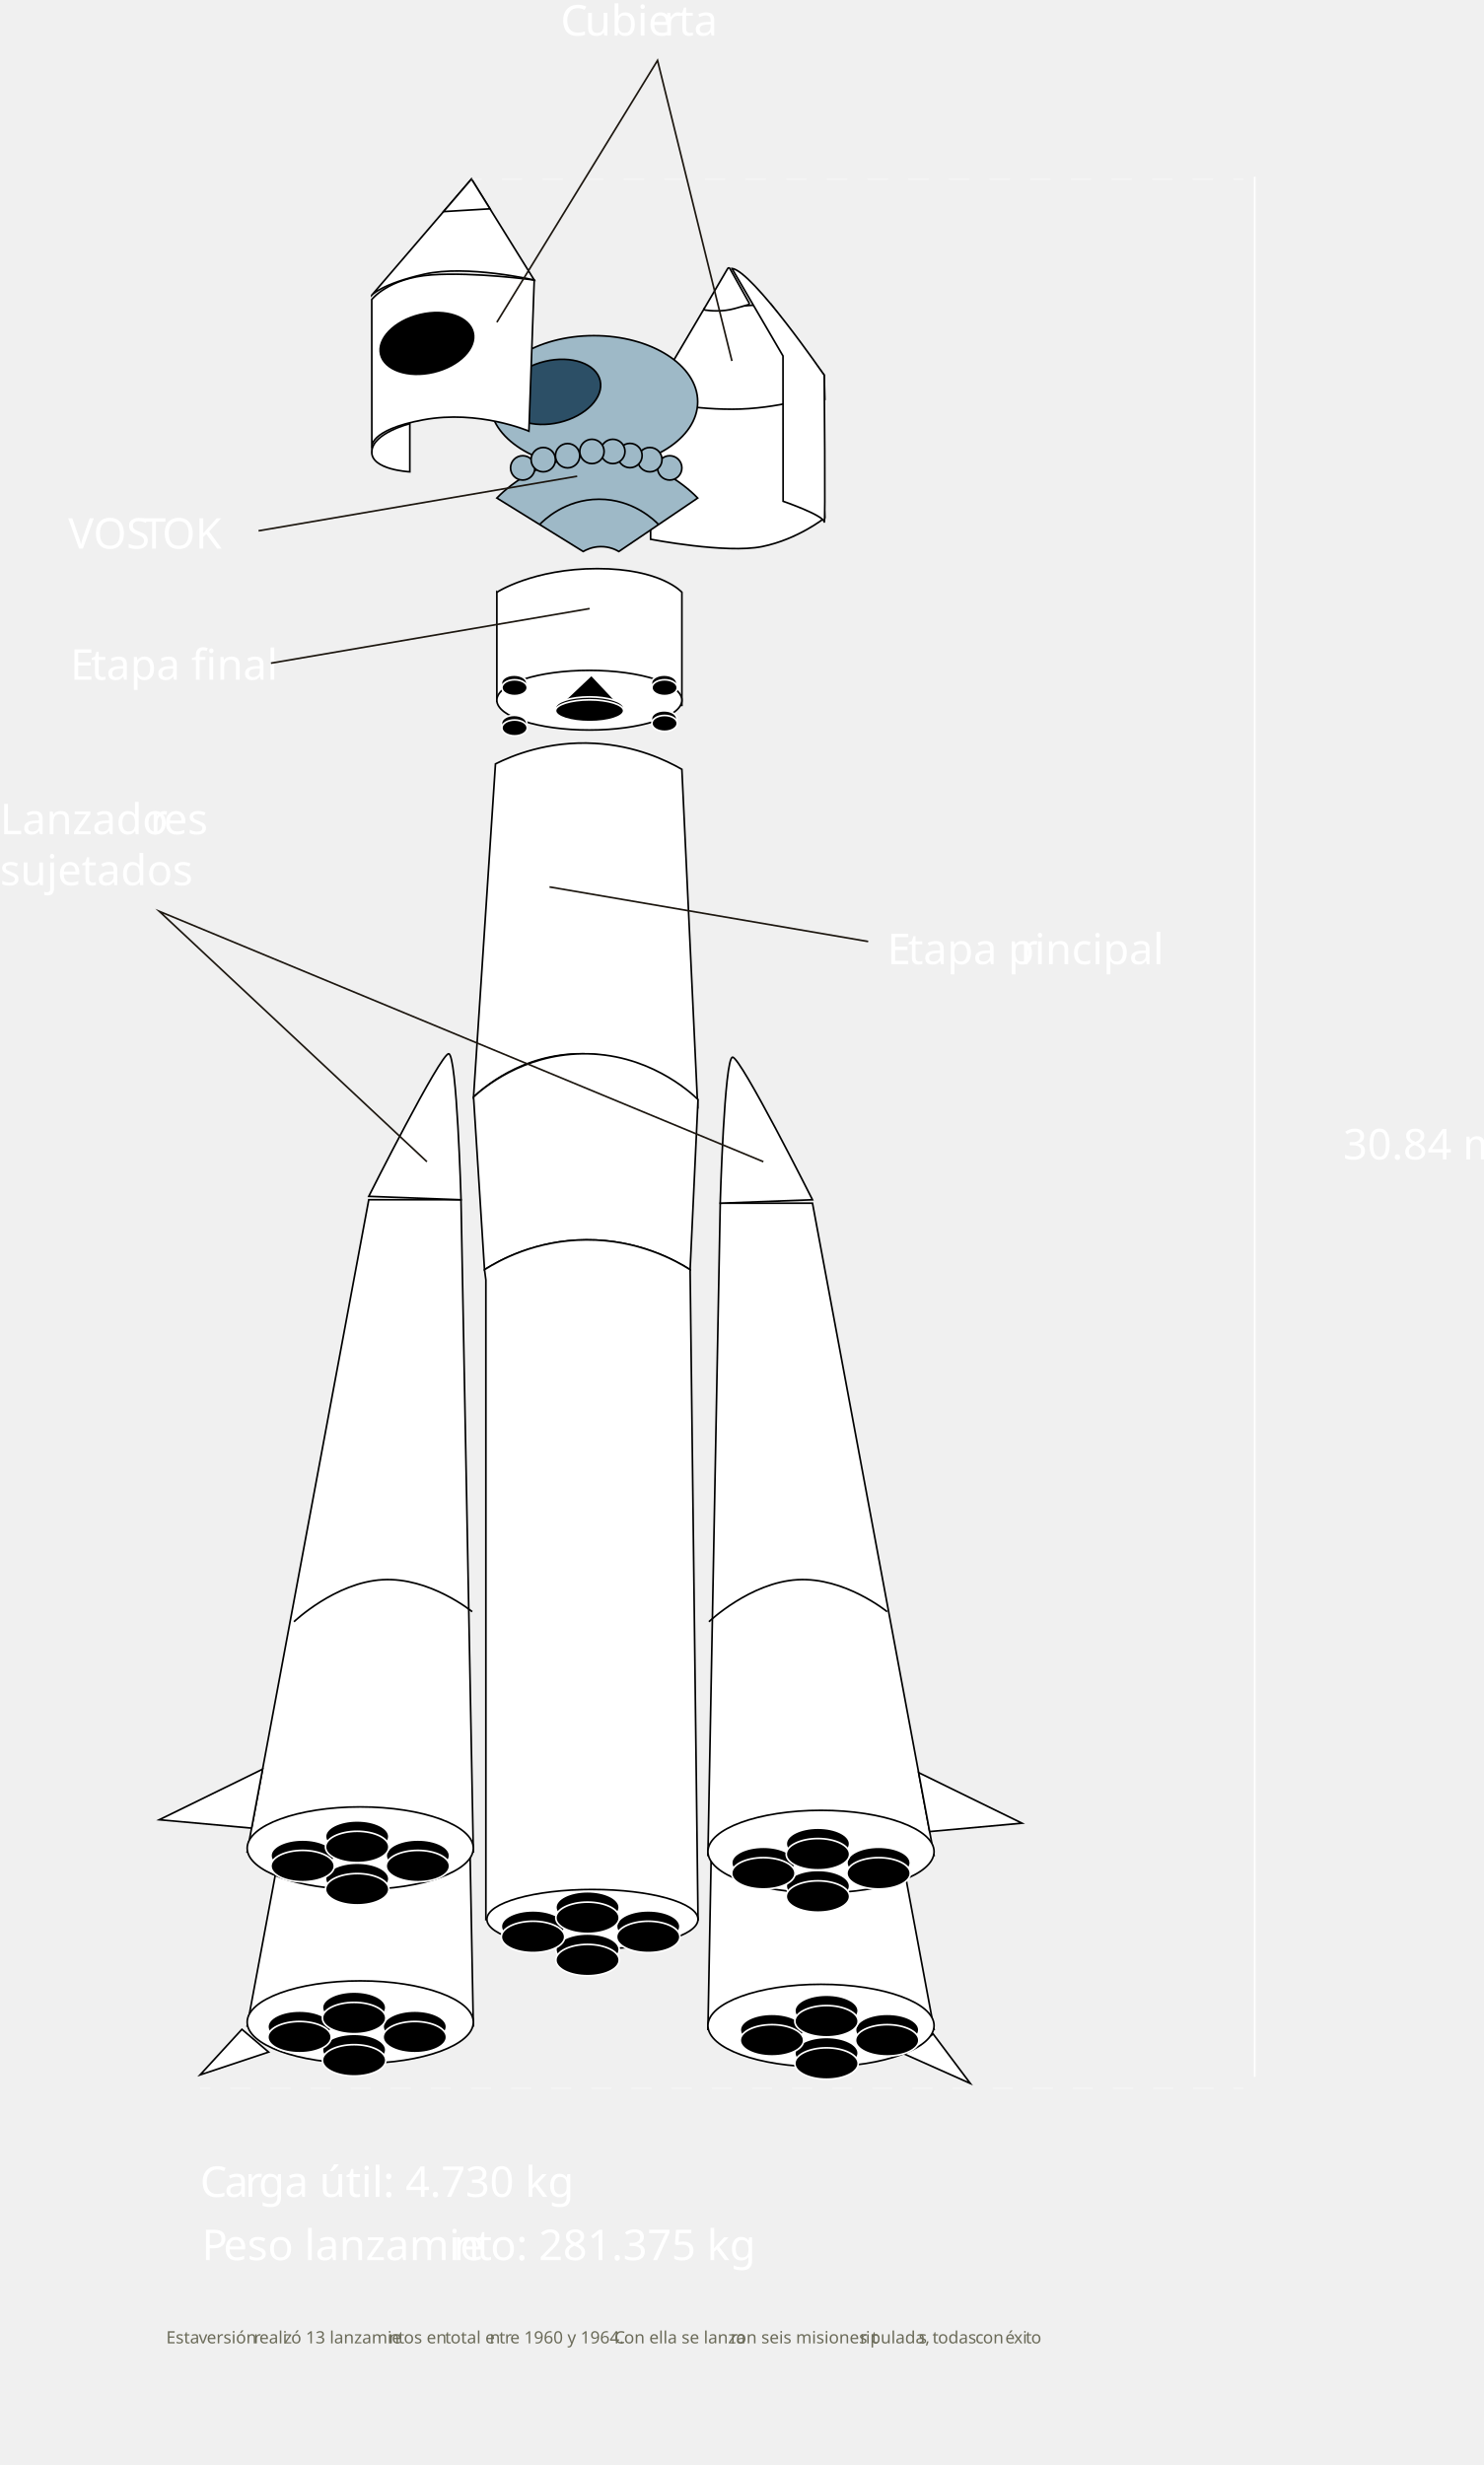
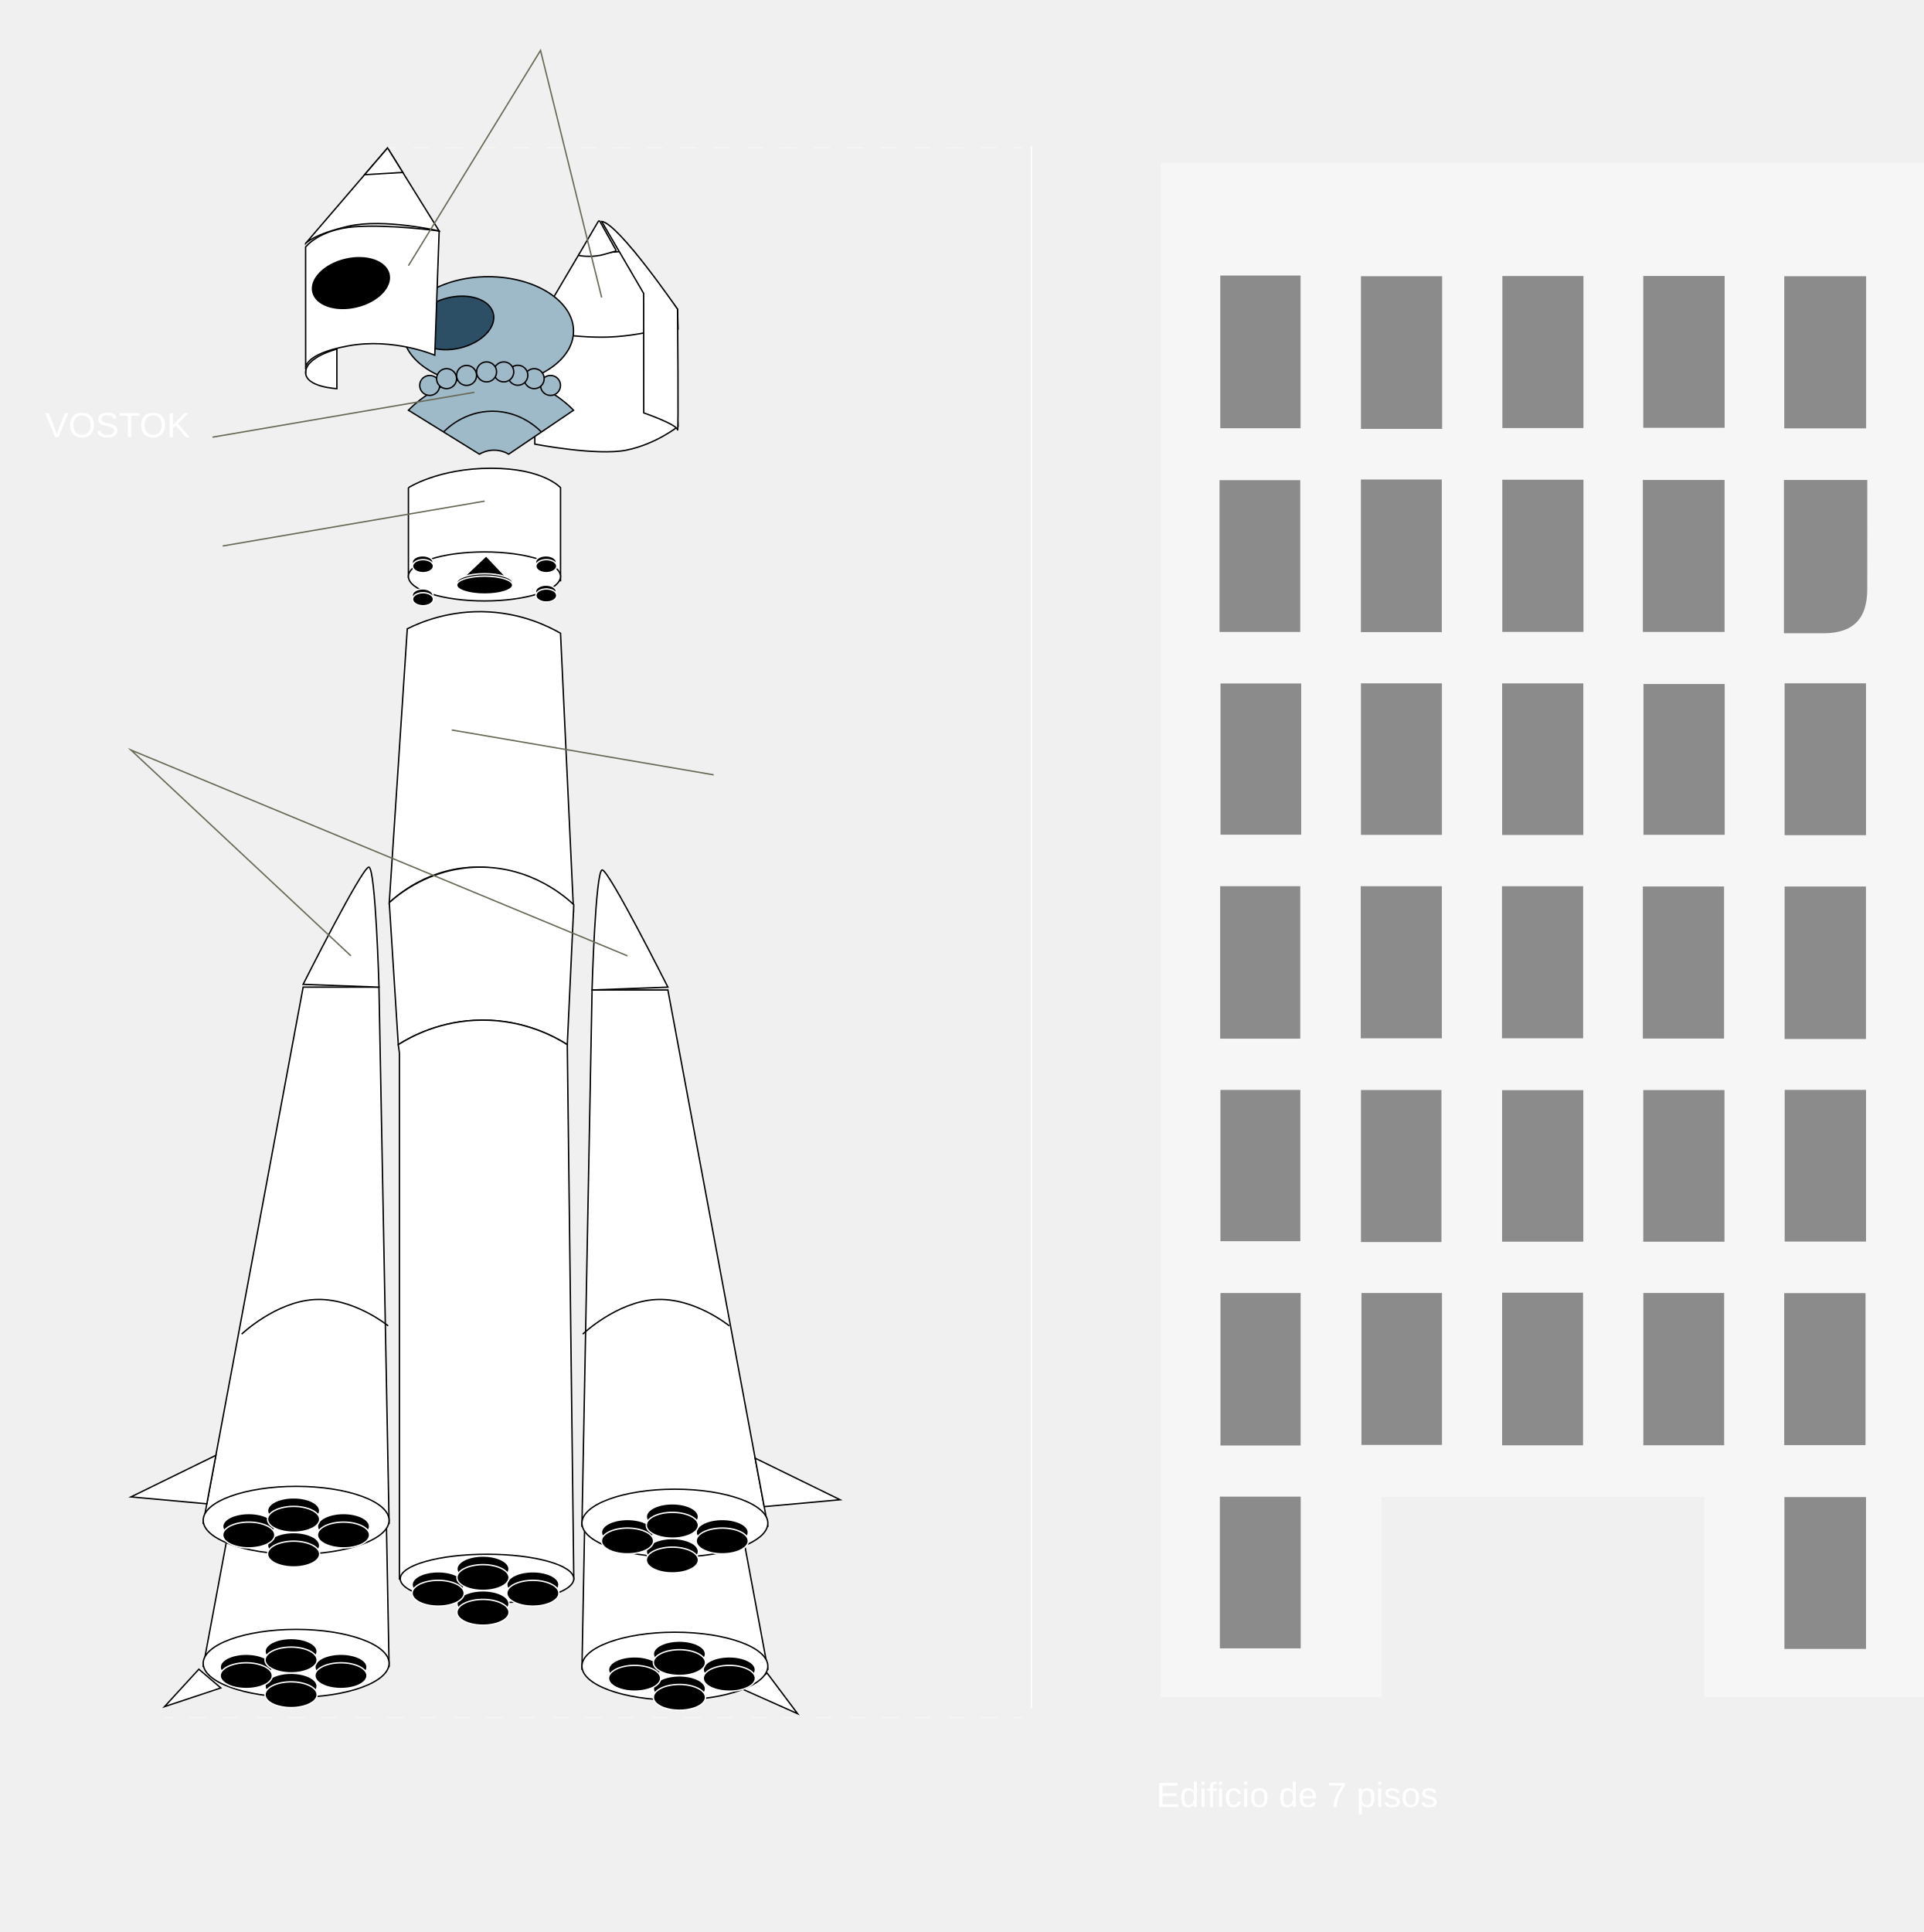
- <svg xmlns="http://www.w3.org/2000/svg" id="Capa_1" data-name="Capa 1" viewBox="0 0 879.21 1460.91">
+ <svg xmlns="http://www.w3.org/2000/svg" id="Capa_2" data-name="Capa 2" viewBox="0 0 1387.02 1392.65">
  <defs>
    <style>
      .cls-1 {
-         letter-spacing: 0em;
-       }
- 
-       .cls-2 {
        fill: #2c4f66;
      }

-       .cls-2, .cls-3, .cls-4, .cls-5, .cls-6, .cls-7, .cls-8, .cls-9, .cls-10 {
+       .cls-1, .cls-2, .cls-3, .cls-4, .cls-5 {
+         stroke: #000;
+       }
+ 
+       .cls-1, .cls-3, .cls-6 {
        stroke-miterlimit: 10;
-       }
- 
-       .cls-2, .cls-4, .cls-6, .cls-10 {
-         stroke: #000;
-       }
- 
-       .cls-3 {
-         stroke: #1d1710;
-       }
- 
-       .cls-3, .cls-4, .cls-5, .cls-7, .cls-9 {
+         stroke-width: 1px;
+       }
+ 
+       .cls-2, .cls-7, .cls-8, .cls-9, .cls-4, .cls-10, .cls-11, .cls-12, .cls-5, .cls-13 {
+         stroke-miterlimit: 10;
+       }
+ 
+       .cls-2, .cls-7, .cls-10, .cls-12, .cls-13 {
        fill: none;
      }

-       .cls-11 {
-         letter-spacing: 0em;
+       .cls-7, .cls-8, .cls-9, .cls-10, .cls-11, .cls-6, .cls-13 {
+         stroke: #fff;
+       }
+ 
+       .cls-8, .cls-9 {
+         stroke-width: 3px;
+       }
+ 
+       .cls-9, .cls-14, .cls-3, .cls-5 {
+         fill: #fff;
+       }
+ 
+       .cls-14 {
+         font-family: ArialMT, Arial;
+         font-size: 25.18px;
+       }
+ 
+       .cls-4 {
+         fill: #9eb9c7;
+       }
+ 
+       .cls-10 {
+         stroke-dasharray: 0 0 0 0 0 0 12.04 12.04;
+       }
+ 
+       .cls-15 {
+         opacity: .33;
+       }
+ 
+       .cls-16 {
+         letter-spacing: -.02em;
      }

      .cls-12 {
-         letter-spacing: 0em;
+         stroke: #6a6a58;
+       }
+ 
+       .cls-17 {
+         opacity: .42;
      }

      .cls-13 {
-         letter-spacing: 0em;
-       }
- 
-       .cls-5, .cls-7, .cls-8, .cls-9 {
-         stroke: #fff;
-       }
- 
-       .cls-14 {
-         letter-spacing: 0em;
-       }
- 
-       .cls-15 {
-         letter-spacing: 0em;
-       }
- 
-       .cls-16 {
-         letter-spacing: -.01em;
-       }
- 
-       .cls-17 {
-         letter-spacing: -.01em;
-       }
- 
-       .cls-18 {
-         letter-spacing: 0em;
-       }
- 
-       .cls-19 {
-         opacity: .33;
-       }
- 
-       .cls-20 {
-         letter-spacing: 0em;
-       }
- 
-       .cls-21 {
-         letter-spacing: 0em;
-       }
- 
-       .cls-6 {
-         fill: #9eb9c7;
-       }
- 
-       .cls-22 {
-         letter-spacing: 0em;
-       }
- 
-       .cls-23 {
-         letter-spacing: 0em;
-       }
- 
-       .cls-24 {
-         letter-spacing: -.01em;
-       }
- 
-       .cls-25 {
-         letter-spacing: 0em;
-       }
- 
-       .cls-7 {
-         stroke-dasharray: 0 0 11.89 11.89;
-       }
- 
-       .cls-26 {
-         letter-spacing: .02em;
-       }
- 
-       .cls-27 {
-         letter-spacing: -.03em;
-       }
- 
-       .cls-28 {
-         letter-spacing: 0em;
-       }
- 
-       .cls-9 {
-         stroke-dasharray: 0 0 12.04 12.04;
-       }
- 
-       .cls-10, .cls-29 {
-         fill: #fff;
-       }
- 
-       .cls-30 {
-         fill: #6b6b59;
-         font-size: 10.07px;
-       }
- 
-       .cls-30, .cls-29 {
-         font-family: MyriadPro-Regular, 'Myriad Pro';
-       }
- 
-       .cls-31 {
-         letter-spacing: 0em;
-       }
- 
-       .cls-29 {
-         font-size: 25.18px;
-       }
- 
-       .cls-32 {
-         letter-spacing: -.02em;
+         stroke-dasharray: 0 0 0 0 0 0 11.89 11.89;
      }
    </style>
  </defs>
-   <path class="cls-10" d="M385.57,236.75l31.88-54.06,39.4-2.45,31.62,42.12,.36,14.38c-13.5,3.21-29.99,6.05-48.89,7.04-20.63,1.08-38.7-.32-53.31-2.44-.36-1.53-.71-3.07-1.07-4.6Z" />
-   <path class="cls-10" d="M417.45,182.7c-.26,.44,0,1,.5,1.07,2.67,.39,10.12,1.18,17.37-.88l8.17-2.32c.45-.13,.66-.64,.43-1.04l-11.39-20.41c-.27-.48-.96-.49-1.25-.01l-13.83,23.6Z" />
-   <path class="cls-10" d="M385.57,236.75v82.85s44.78,8.66,66.1,4.33c21.32-4.33,37.16-17.06,37.16-17.06l-3.35-72.77s-24.55,8.43-51.72,8.43-48.19-5.79-48.19-5.79Z" />
-   <ellipse class="cls-6" cx="351.93" cy="238.11" rx="61.54" ry="39.19" />
-   <ellipse class="cls-2" cx="327.25" cy="232.27" rx="29.19" ry="18.59" transform="translate(-44.78 81.82) rotate(-13.35)" />
-   <ellipse class="cls-10" cx="253" cy="198.54" rx="29.19" ry="18.59" transform="translate(-39 63.77) rotate(-13.35)" />
-   <path class="cls-6" d="M345.62,326.85l-51.17-31.68c3.68-3.79,25.43-25.43,60.11-25.18,33.93,.24,55.11,21.26,58.92,25.18-15.58,10.56-31.16,21.12-46.73,31.68-1.61-.95-5.52-2.97-10.86-2.89-4.99,.07-8.64,1.94-10.25,2.89Z" />
-   <circle class="cls-6" cx="309.78" cy="277.3" r="7.21" />
-   <circle class="cls-6" cx="321.96" cy="272.42" r="7.21" />
-   <circle class="cls-6" cx="336.38" cy="270.09" r="7.21" />
-   <circle class="cls-6" cx="396.89" cy="277.3" r="7.21" />
-   <circle class="cls-6" cx="385.12" cy="272.42" r="7.21" />
-   <circle class="cls-6" cx="373.34" cy="269.98" r="7.21" />
-   <circle class="cls-6" cx="363.18" cy="267.55" r="7.21" />
-   <circle class="cls-6" cx="350.8" cy="267.55" r="7.21" />
-   <path class="cls-10" d="M242.87,251.1v28.53s-23.15-1.12-22.54-12.08c.61-10.96,22.54-16.45,22.54-16.45Z" />
-   <path class="cls-10" d="M316.61,165.97l-3.17,89.55s-29.73-12.79-62.62-6.7c-32.9,6.09-30.46,16.55-30.46,16.55l-.04-87.83s9.79-12.79,35.37-14.62c25.59-1.83,60.92,3.05,60.92,3.05Z" />
-   <path class="cls-10" d="M220.31,174.95c19.7-22.95,39.4-45.89,59.1-68.84,12.4,19.95,24.79,39.9,37.19,59.85,0,0-39.86-9.23-65.21-3.46-25.35,5.77-31.08,12.44-31.08,12.44Z" />
-   <polygon class="cls-10" points="262.85 125.41 290.38 123.76 279.42 106.11 262.85 125.41" />
-   <path class="cls-10" d="M294.45,351.01v64.58l109.66,2.44v-67.01s-12.15-14.01-50.14-14.01-59.51,14.01-59.51,14.01Z" />
-   <ellipse class="cls-10" cx="349.27" cy="414.98" rx="54.83" ry="17.67" />
-   <path class="cls-10" d="M293.63,452.75c-4.33,65.82-8.66,131.65-13,197.47,4.84-4.61,28.16-25.85,64.17-25.68,40.23,.2,64.84,26.96,68.67,31.27-3.12-66.62-6.25-133.25-9.37-199.87-9.15-5.25-27.15-13.96-51.45-15.37-28.09-1.63-49.41,7.37-59.02,12.17Z" />
-   <path class="cls-10" d="M287.14,752.48l-6.5-102.35c5.61-5.12,28.71-25.03,64.17-25.59,38.81-.61,63.94,22.41,68.86,27.11-1.56,33.61-3.13,67.22-4.69,100.83-8.57-5.42-30.71-17.83-61.53-17.67-30.1,.16-51.71,12.23-60.31,17.67Z" />
-   <path class="cls-10" d="M287.95,758.57v378.93c10.11-5.68,31.63-15.96,60.72-16.45,31.53-.53,54.84,10.75,65,16.45-1.56-128.34-3.13-256.68-4.69-385.02-8.57-5.42-30.71-17.83-61.53-17.67-30.1,.16-51.71,12.23-60.31,17.67,.27,2.03,.54,4.06,.81,6.09Z" />
-   <polygon class="cls-10" points="426.85 816.18 419.54 1202.69 553.56 1202.69 481.5 816.18 426.85 816.18" />
-   <polygon class="cls-10" points="426.85 713.08 419.54 1099.59 553.56 1099.59 481.5 713.08 426.85 713.08" />
-   <path class="cls-10" d="M481.5,711.05s-42.47-84.48-47.34-84.48-7.34,86.51-7.34,86.51l54.68-2.03Z" />
-   <polygon class="cls-10" points="550.93 1085.5 605.65 1080.53 544.42 1050.58 550.93 1085.5" />
-   <polygon class="cls-10" points="273.2 814.14 280.51 1200.65 146.48 1200.65 218.55 814.14 273.2 814.14" />
-   <polygon class="cls-10" points="273.2 711.04 280.51 1097.54 146.48 1097.54 218.55 711.04 273.2 711.04" />
-   <path class="cls-10" d="M218.55,709.01s42.47-84.48,47.34-84.48c4.87,0,7.34,86.51,7.34,86.51l-54.68-2.03Z" />
-   <polygon class="cls-10" points="149.11 1083.46 94.4 1078.49 155.62 1048.53 149.11 1083.46" />
-   <polygon class="cls-10" points="143.36 1202.69 118.59 1229.69 159.2 1216.19 143.36 1202.69" />
-   <polygon class="cls-10" points="553.04 1205.47 575.04 1234.78 535.95 1217.35 553.04 1205.47" />
-   <ellipse class="cls-10" cx="351.11" cy="1137.49" rx="62.55" ry="17.67" />
-   <ellipse class="cls-10" cx="486.55" cy="1200.49" rx="67.01" ry="24.47" />
-   <ellipse class="cls-10" cx="486.55" cy="1097.39" rx="67.01" ry="24.47" />
-   <ellipse class="cls-10" cx="213.5" cy="1198.45" rx="67.01" ry="24.47" />
-   <ellipse class="cls-10" cx="213.5" cy="1095.35" rx="67.01" ry="24.47" />
-   <path class="cls-6" d="M319.82,310.87c2.16-2.25,14.81-14.95,35.14-14.99,20.44-.04,33.19,12.76,35.34,14.99" />
-   <path class="cls-10" d="M433.77,159.08l30.26,51.88,.07,86.13s23.56,8.12,24.37,12.18c.81,4.06,0-86.91,0-86.91,0,0-42.45-61.75-54.7-63.29Z" />
-   <path class="cls-8" d="M743.58,104.72V1230.85" />
-   <g class="cls-19">
-     <g>
-       <line class="cls-5" x1="279.42" y1="106.11" x2="285.42" y2="106.11" />
-       <line class="cls-9" x1="297.46" y1="106.11" x2="724.91" y2="106.11" />
-       <line class="cls-5" x1="730.93" y1="106.11" x2="736.93" y2="106.11" />
-     </g>
+   <g id="Capa_1-2" data-name="Capa 1">
+     <path class="cls-5" d="M385.57,237.28l31.88-54.06,39.4-2.45,31.62,42.12,.36,14.38c-13.5,3.21-29.99,6.05-48.89,7.04-20.63,1.08-38.7-.32-53.31-2.44-.36-1.53-.71-3.07-1.07-4.6h.01Z" />
+     <path class="cls-5" d="M417.45,183.23c-.26,.44,0,1,.5,1.07,2.67,.39,10.12,1.18,17.37-.88l8.17-2.32c.45-.13,.66-.64,.43-1.04l-11.39-20.41c-.27-.48-.96-.49-1.25,0l-13.83,23.6h0Z" />
+     <path class="cls-5" d="M385.57,237.28v82.85s44.78,8.66,66.1,4.33c21.32-4.33,37.16-17.06,37.16-17.06l-3.35-72.77s-24.55,8.43-51.72,8.43-48.19-5.79-48.19-5.79h0Z" />
+     <ellipse class="cls-4" cx="351.93" cy="238.64" rx="61.54" ry="39.19" />
+     <ellipse class="cls-1" cx="327.26" cy="232.78" rx="29.19" ry="18.59" transform="translate(-44.91 81.85) rotate(-13.35)" />
+     <ellipse class="cls-3" cx="253.01" cy="199.06" rx="29.19" ry="18.59" transform="translate(-39.12 63.8) rotate(-13.35)" />
+     <path class="cls-4" d="M345.62,327.38l-51.17-31.68c3.68-3.79,25.43-25.43,60.11-25.18,33.93,.24,55.11,21.26,58.92,25.18-15.58,10.56-31.16,21.12-46.73,31.68-1.61-.95-5.52-2.97-10.86-2.89-4.99,.07-8.64,1.94-10.25,2.89h-.02Z" />
+     <circle class="cls-4" cx="309.78" cy="277.83" r="7.21" />
+     <circle class="cls-4" cx="321.96" cy="272.95" r="7.21" />
+     <circle class="cls-4" cx="336.38" cy="270.62" r="7.21" />
+     <circle class="cls-4" cx="396.89" cy="277.83" r="7.21" />
+     <circle class="cls-4" cx="385.12" cy="272.95" r="7.21" />
+     <circle class="cls-4" cx="373.34" cy="270.51" r="7.21" />
+     <circle class="cls-4" cx="363.18" cy="268.08" r="7.21" />
+     <circle class="cls-4" cx="350.8" cy="268.08" r="7.21" />
+     <path class="cls-5" d="M242.87,251.63v28.53s-23.15-1.12-22.54-12.08c.61-10.96,22.54-16.45,22.54-16.45h0Z" />
+     <path class="cls-5" d="M316.61,166.5l-3.17,89.55s-29.73-12.79-62.62-6.7c-32.9,6.09-30.46,16.55-30.46,16.55l-.04-87.83s9.79-12.79,35.37-14.62c25.59-1.83,60.92,3.05,60.92,3.05Z" />
+     <path class="cls-5" d="M220.31,175.48c19.7-22.95,39.4-45.89,59.1-68.84,12.4,19.95,24.79,39.9,37.19,59.85,0,0-39.86-9.23-65.21-3.46-25.35,5.77-31.08,12.44-31.08,12.44h0Z" />
+     <polygon class="cls-5" points="262.85 125.94 290.38 124.29 279.42 106.64 262.85 125.94" />
+     <path class="cls-5" d="M294.45,351.54v64.58l109.66,2.44v-67.01s-12.15-14.01-50.14-14.01-59.51,14.01-59.51,14.01h-.01Z" />
+     <ellipse class="cls-5" cx="349.27" cy="415.51" rx="54.83" ry="17.67" />
+     <path class="cls-5" d="M293.63,453.28c-4.33,65.82-8.66,131.65-13,197.47,4.84-4.61,28.16-25.85,64.17-25.68,40.23,.2,64.84,26.96,68.67,31.27-3.12-66.62-6.25-133.25-9.37-199.87-9.15-5.25-27.15-13.96-51.45-15.37-28.09-1.63-49.41,7.37-59.02,12.17h0Z" />
+     <path class="cls-5" d="M287.14,753.01l-6.5-102.35c5.61-5.12,28.71-25.03,64.17-25.59,38.81-.61,63.94,22.41,68.86,27.11-1.56,33.61-3.13,67.22-4.69,100.83-8.57-5.42-30.71-17.83-61.53-17.67-30.1,.16-51.71,12.23-60.31,17.67h0Z" />
+     <path class="cls-5" d="M287.95,759.1v378.93c10.11-5.68,31.63-15.96,60.72-16.45,31.53-.53,54.84,10.75,65,16.45-1.56-128.34-3.13-256.68-4.69-385.02-8.57-5.42-30.71-17.83-61.53-17.67-30.1,.16-51.71,12.23-60.31,17.67,.27,2.03,.54,4.06,.81,6.09Z" />
+     <polygon class="cls-5" points="426.85 816.71 419.54 1203.22 553.56 1203.22 481.5 816.71 426.85 816.71" />
+     <polygon class="cls-5" points="426.85 713.61 419.54 1100.12 553.56 1100.12 481.5 713.61 426.85 713.61" />
+     <path class="cls-5" d="M481.5,711.58s-42.47-84.48-47.34-84.48-7.34,86.51-7.34,86.51l54.68-2.03Z" />
+     <polygon class="cls-5" points="550.93 1086.03 605.65 1081.06 544.42 1051.11 550.93 1086.03" />
+     <polygon class="cls-5" points="273.2 814.67 280.51 1201.18 146.48 1201.18 218.55 814.67 273.2 814.67" />
+     <polygon class="cls-5" points="273.2 711.57 280.51 1098.07 146.48 1098.07 218.55 711.57 273.2 711.57" />
+     <path class="cls-5" d="M218.55,709.54s42.47-84.48,47.34-84.48,7.34,86.51,7.34,86.51l-54.68-2.03h0Z" />
+     <polygon class="cls-5" points="149.11 1083.99 94.4 1079.02 155.62 1049.06 149.11 1083.99" />
+     <polygon class="cls-5" points="143.36 1203.22 118.59 1230.22 159.2 1216.72 143.36 1203.22" />
+     <polygon class="cls-5" points="553.04 1206 575.04 1235.31 535.95 1217.88 553.04 1206" />
+     <ellipse class="cls-5" cx="351.11" cy="1138.02" rx="62.55" ry="17.67" />
+     <ellipse class="cls-5" cx="486.55" cy="1201.02" rx="67.01" ry="24.47" />
+     <ellipse class="cls-5" cx="486.55" cy="1097.92" rx="67.01" ry="24.47" />
+     <ellipse class="cls-5" cx="213.5" cy="1198.98" rx="67.01" ry="24.47" />
+     <ellipse class="cls-5" cx="213.5" cy="1095.88" rx="67.01" ry="24.47" />
+     <path class="cls-4" d="M319.82,311.4c2.16-2.25,14.81-14.95,35.14-14.99,20.44-.04,33.19,12.76,35.34,14.99" />
+     <path class="cls-5" d="M433.77,159.61l30.26,51.88,.07,86.13s23.56,8.12,24.37,12.18,0-86.91,0-86.91c0,0-42.45-61.75-54.7-63.29h0Z" />
+     <path class="cls-11" d="M743.58,105.25V1231.38" />
+     <g class="cls-15">
+       <g>
+         <line class="cls-7" x1="279.42" y1="106.64" x2="285.42" y2="106.64" />
+         <line class="cls-10" x1="297.46" y1="106.64" x2="724.91" y2="106.64" />
+         <line class="cls-7" x1="730.93" y1="106.64" x2="736.93" y2="106.64" />
+       </g>
+     </g>
+     <g class="cls-15">
+       <g>
+         <line class="cls-7" x1="118.59" y1="1238.09" x2="124.59" y2="1238.09" />
+         <line class="cls-13" x1="136.48" y1="1238.09" x2="724.99" y2="1238.09" />
+         <line class="cls-7" x1="730.93" y1="1238.09" x2="736.93" y2="1238.09" />
+       </g>
+     </g>
+     <ellipse class="cls-6" cx="253" cy="204.06" rx="29.19" ry="18.59" transform="translate(-40.28 63.93) rotate(-13.35)" />
+     <g>
+       <ellipse class="cls-11" cx="315.88" cy="1142.28" rx="18.79" ry="9.29" />
+       <ellipse class="cls-11" cx="348.2" cy="1156.01" rx="18.79" ry="9.29" />
+       <ellipse class="cls-11" cx="384.17" cy="1142.28" rx="18.79" ry="9.29" />
+       <ellipse class="cls-11" cx="348.2" cy="1130.96" rx="18.79" ry="9.29" />
+       <ellipse class="cls-11" cx="315.88" cy="1148.45" rx="18.79" ry="9.29" />
+       <ellipse class="cls-11" cx="348.2" cy="1162.19" rx="18.79" ry="9.29" />
+       <ellipse class="cls-11" cx="384.17" cy="1148.45" rx="18.79" ry="9.29" />
+       <ellipse class="cls-11" cx="348.2" cy="1137.13" rx="18.79" ry="9.29" />
+     </g>
+     <g>
+       <ellipse class="cls-11" cx="452.4" cy="1104.59" rx="18.79" ry="9.29" />
+       <ellipse class="cls-11" cx="484.73" cy="1118.33" rx="18.79" ry="9.29" />
+       <ellipse class="cls-11" cx="520.69" cy="1104.59" rx="18.79" ry="9.29" />
+       <ellipse class="cls-11" cx="484.73" cy="1093.28" rx="18.79" ry="9.29" />
+       <ellipse class="cls-11" cx="452.4" cy="1110.77" rx="18.79" ry="9.29" />
+       <ellipse class="cls-11" cx="484.73" cy="1124.51" rx="18.79" ry="9.29" />
+       <ellipse class="cls-11" cx="520.69" cy="1110.77" rx="18.79" ry="9.29" />
+       <ellipse class="cls-11" cx="484.73" cy="1099.45" rx="18.79" ry="9.29" />
+     </g>
+     <g>
+       <ellipse class="cls-11" cx="179.35" cy="1100.3" rx="18.79" ry="9.29" />
+       <ellipse class="cls-11" cx="211.68" cy="1114.03" rx="18.79" ry="9.29" />
+       <ellipse class="cls-11" cx="247.64" cy="1100.3" rx="18.79" ry="9.29" />
+       <ellipse class="cls-11" cx="211.68" cy="1088.98" rx="18.79" ry="9.29" />
+       <ellipse class="cls-11" cx="179.35" cy="1106.47" rx="18.79" ry="9.29" />
+       <ellipse class="cls-11" cx="211.68" cy="1120.21" rx="18.79" ry="9.29" />
+       <ellipse class="cls-11" cx="247.64" cy="1106.47" rx="18.79" ry="9.29" />
+       <ellipse class="cls-11" cx="211.68" cy="1095.15" rx="18.79" ry="9.29" />
+     </g>
+     <g>
+       <ellipse class="cls-11" cx="177.53" cy="1201.7" rx="18.79" ry="9.29" />
+       <ellipse class="cls-11" cx="209.86" cy="1215.44" rx="18.79" ry="9.29" />
+       <ellipse class="cls-11" cx="245.82" cy="1201.7" rx="18.79" ry="9.29" />
+       <ellipse class="cls-11" cx="209.86" cy="1190.39" rx="18.79" ry="9.29" />
+       <ellipse class="cls-11" cx="177.53" cy="1207.87" rx="18.79" ry="9.29" />
+       <ellipse class="cls-11" cx="209.86" cy="1221.61" rx="18.79" ry="9.29" />
+       <ellipse class="cls-11" cx="245.82" cy="1207.87" rx="18.79" ry="9.29" />
+       <ellipse class="cls-11" cx="209.86" cy="1196.56" rx="18.79" ry="9.29" />
+     </g>
+     <g>
+       <ellipse class="cls-11" cx="457.49" cy="1203.58" rx="18.79" ry="9.29" />
+       <ellipse class="cls-11" cx="489.82" cy="1217.31" rx="18.79" ry="9.29" />
+       <ellipse class="cls-11" cx="525.78" cy="1203.58" rx="18.79" ry="9.29" />
+       <ellipse class="cls-11" cx="489.82" cy="1192.26" rx="18.79" ry="9.29" />
+       <ellipse class="cls-11" cx="457.49" cy="1209.75" rx="18.79" ry="9.29" />
+       <ellipse class="cls-11" cx="489.82" cy="1223.49" rx="18.79" ry="9.29" />
+       <ellipse class="cls-11" cx="525.78" cy="1209.75" rx="18.79" ry="9.29" />
+       <ellipse class="cls-11" cx="489.82" cy="1198.44" rx="18.79" ry="9.29" />
+     </g>
+     <g>
+       <polygon class="cls-11" points="330.55 419.48 350.49 400.62 368.27 419.48 330.55 419.48" />
+       <ellipse class="cls-11" cx="349.41" cy="420.02" rx="20.2" ry="6.47" />
+       <ellipse class="cls-11" cx="349.41" cy="421.77" rx="20.2" ry="6.47" />
+       <ellipse class="cls-11" cx="304.69" cy="405.34" rx="7.54" ry="4.71" />
+       <ellipse class="cls-11" cx="393.59" cy="405.34" rx="7.54" ry="4.71" />
+       <ellipse class="cls-11" cx="393.59" cy="426.48" rx="7.54" ry="4.71" />
+       <ellipse class="cls-11" cx="304.69" cy="429.18" rx="7.54" ry="4.71" />
+       <ellipse class="cls-11" cx="304.96" cy="408.1" rx="7.54" ry="4.71" />
+       <ellipse class="cls-11" cx="393.86" cy="408.1" rx="7.54" ry="4.71" />
+       <ellipse class="cls-11" cx="393.86" cy="429.25" rx="7.54" ry="4.71" />
+       <ellipse class="cls-11" cx="304.96" cy="431.94" rx="7.54" ry="4.71" />
+     </g>
+     <polyline class="cls-12" points="452.4 689.03 94.4 540.63 253 689.03" />
+     <polyline class="cls-12" points="294.45 191.51 389.68 36.34 433.77 214.47" />
+     <line class="cls-12" x1="349.41" y1="361.22" x2="160.56" y2="393.56" />
+     <line class="cls-12" x1="325.66" y1="526.19" x2="514.51" y2="558.53" />
+     <line class="cls-12" x1="342.06" y1="282.77" x2="153.22" y2="315.12" />
+     <path class="cls-2" d="M420.14,961.67s24.43-23.28,52.45-24.9c28.02-1.62,53.17,18.95,53.17,18.95" />
+     <path class="cls-2" d="M174.22,961.67s24.43-23.28,52.45-24.9,53.17,18.95,53.17,18.95" />
+     <text class="cls-14" transform="translate(32.54 315.12)">
+       <tspan x="0" y="0">VOS</tspan>
+       <tspan class="cls-16" x="53.18" y="0">T</tspan>
+       <tspan x="68.1" y="0">OK</tspan>
+     </text>
+     <g class="cls-17">
+       <path class="cls-8" d="M838.49,118.82V1221.88h155.79v-144.52h235.92v144.53h155.31V118.82H838.49Z" />
+       <path class="cls-9" d="M838.49,118.82h547.03V1221.89h-155.31v-144.53h-235.92v144.52h-155.79V118.82Zm344.76,811.71v112.77h61.27v-112.77h-61.27Zm-101.91-293.2v112.61h61.51v-112.61h-61.51Zm163.48-292.86h-61.93v112.56h61.93v-112.56Zm101.92,405.98v-112.92h-61.65v112.92h61.65Zm-366.73,180.1v112.51h61.06v-112.51h-61.06Zm101.42-.24v113.02h61.34v-113.02h-61.34Zm203.37,112.87h61.62v-112.55h-61.62v112.55ZM979.62,457.15h61.31v-113h-61.31v113Zm304.98,.81c10.77,0,20.5,0,30.23,0q32.71,0,32.83-32.91c.07-26.74,.01-53.47,.01-80.58h-63.07v113.49Zm-101.72,292.17h61.56v-112.63h-61.56v112.63Zm-203.37-112.81v112.65h61.48v-112.65h-61.48Zm163.55-293.02h-61.52v112.69h61.52v-112.69Zm40.12-146.88v112.44h61.66v-112.44h-61.66Zm163.67,112.85v-112.66h-62.03v112.66h62.03Zm-265.25-112.81v112.59h61.45v-112.59h-61.45Zm-40.42,113.19v-113.05h-61.51v113.05h61.51Zm40.23,473.68v112.2h61.55v-112.2h-61.55Zm101.78-.08v112.32h61.56v-112.32h-61.56Zm101.95-.12v112.32h61.65v-112.32h-61.65Zm61.63-293.08h-61.68v112.47h61.68v-112.47Zm-265.33,.05v112.27h61.52v-112.27h-61.52Zm-101.77-.04v112.23h61.36v-112.23h-61.36Zm61.03,405.74v-112.59h-61.03v112.59h61.03Zm204.19-405.27h-61.56v111.72h61.56v-111.72Zm101.89,698.55v-112.46h-61.82v112.46h61.82Zm-468.63-552.81v112.92h60.76v-112.92h-60.76Zm-.44-180.25h61.18v-112.42h-61.18v112.42Zm61.46,586.41v-112.91h-60.79v112.91h60.79Zm-60.93-846.34v113.07h60.89v-113.07h-60.89Zm.11,587.04v112.03h60.6v-112.03h-60.6Zm61.24-292.99h-61.18v111.99h61.18v-111.99Zm-61.65,698.52h61.29v-112.37h-61.29v112.37Z" />
+       <path class="cls-8" d="M1183.24,930.53h61.27v112.77h-61.27v-112.77Z" />
+       <path class="cls-8" d="M1081.33,637.33h61.51v112.61h-61.51v-112.61Z" />
+       <path class="cls-8" d="M1244.81,344.47v112.56h-61.93v-112.56h61.93Z" />
+       <path class="cls-8" d="M1346.74,750.44h-61.65v-112.92h61.65v112.92Z" />
+       <path class="cls-8" d="M980.01,930.54h61.06v112.51h-61.06v-112.51Z" />
+       <path class="cls-8" d="M1081.43,930.31h61.34v113.02h-61.34v-113.02Z" />
+       <path class="cls-8" d="M1284.81,1043.18v-112.55h61.62v112.55h-61.62Z" />
+       <path class="cls-8" d="M979.62,457.15v-113h61.31v113h-61.31Z" />
+       <path class="cls-8" d="M1284.6,457.96v-113.49h63.07c0,27.11,.05,53.84-.01,80.58q-.08,32.91-32.83,32.91c-9.73,0-19.46,0-30.23,0Z" />
+       <path class="cls-8" d="M1182.88,750.13v-112.63h61.56v112.63h-61.56Z" />
+       <path class="cls-8" d="M979.51,637.32h61.48v112.65h-61.48v-112.65Z" />
+       <path class="cls-8" d="M1143.07,344.31v112.69h-61.52v-112.69h61.52Z" />
+       <path class="cls-8" d="M1183.19,197.43h61.66v112.44h-61.66v-112.44Z" />
+       <path class="cls-8" d="M1346.86,310.28h-62.03v-112.66h62.03v112.66Z" />
+       <path class="cls-8" d="M1081.61,197.47h61.45v112.59h-61.45v-112.59Z" />
+       <path class="cls-8" d="M1041.18,310.66h-61.51v-113.05h61.51v113.05Z" />
+       <path class="cls-8" d="M1081.41,784.34h61.55v112.2h-61.55v-112.2Z" />
+       <path class="cls-8" d="M1183.19,784.26h61.56v112.32h-61.56v-112.32Z" />
+       <path class="cls-8" d="M1285.14,784.14h61.65v112.32h-61.65v-112.32Z" />
+       <path class="cls-8" d="M1346.77,491.06v112.47h-61.68v-112.47h61.68Z" />
+       <path class="cls-8" d="M1081.44,491.11h61.52v112.27h-61.52v-112.27Z" />
+       <path class="cls-8" d="M979.67,491.07h61.36v112.23h-61.36v-112.23Z" />
+       <path class="cls-8" d="M1040.7,896.82h-61.03v-112.59h61.03v112.59Z" />
+       <path class="cls-8" d="M1244.89,491.55v111.72h-61.56v-111.72h61.56Z" />
+       <path class="cls-8" d="M1346.78,1190.1h-61.82v-112.46h61.82v112.46Z" />
+       <path class="cls-8" d="M878.15,637.29h60.76v112.92h-60.76v-112.92Z" />
+       <path class="cls-8" d="M877.71,457.04v-112.42h61.18v112.42h-61.18Z" />
+       <path class="cls-8" d="M939.17,1043.46h-60.79v-112.91h60.79v112.91Z" />
+       <path class="cls-8" d="M878.24,197.12h60.89v113.07h-60.89v-113.07Z" />
+       <path class="cls-8" d="M878.35,784.16h60.6v112.03h-60.6v-112.03Z" />
+       <path class="cls-8" d="M939.59,491.17v111.99h-61.18v-111.99h61.18Z" />
+       <path class="cls-8" d="M877.94,1189.69v-112.37h61.29v112.37h-61.29Z" />
+     </g>
+     <text class="cls-14" transform="translate(833.73 1302.55)">
+       <tspan x="0" y="0">Edificio de 7 pisos</tspan>
+     </text>
  </g>
-   <g class="cls-19">
-     <g>
-       <line class="cls-5" x1="118.59" y1="1237.56" x2="124.59" y2="1237.56" />
-       <line class="cls-7" x1="136.48" y1="1237.56" x2="724.99" y2="1237.56" />
-       <line class="cls-5" x1="730.93" y1="1237.56" x2="736.93" y2="1237.56" />
-     </g>
-   </g>
-   <text class="cls-29" transform="translate(795.98 687.12)">
-     <tspan x="0" y="0">30.84 m</tspan>
-   </text>
-   <text class="cls-29" transform="translate(118.59 1302.02)">
-     <tspan class="cls-14" x="0" y="0">C</tspan>
-     <tspan x="14.43" y="0">a</tspan>
-     <tspan class="cls-12" x="26.57" y="0">r</tspan>
-     <tspan x="34.6" y="0">ga útil: 4.730 kg</tspan>
-   </text>
-   <text class="cls-29" transform="translate(119.62 1339.46)">
-     <tspan class="cls-32" x="0" y="0">P</tspan>
-     <tspan x="12.77" y="0">eso lanzamie</tspan>
-     <tspan class="cls-13" x="149.01" y="0">n</tspan>
-     <tspan class="cls-21" x="162.88" y="0">t</tspan>
-     <tspan x="171.07" y="0">o: 281.375 kg</tspan>
-   </text>
-   <text class="cls-29" transform="translate(0 494.4)">
-     <tspan x="0" y="0">Lanzado</tspan>
-     <tspan class="cls-17" x="88.94" y="0">r</tspan>
-     <tspan x="96.93" y="0">es</tspan>
-     <tspan x="0" y="30.22">sujetados</tspan>
-   </text>
-   <text class="cls-29" transform="translate(332.25 21.08)">
-     <tspan class="cls-16" x="0" y="0">C</tspan>
-     <tspan class="cls-25" x="14.3" y="0">ubie</tspan>
-     <tspan class="cls-26" x="61.02" y="0">r</tspan>
-     <tspan x="69.86" y="0">ta</tspan>
-   </text>
-   <text class="cls-29" transform="translate(40.45 325.15)">
-     <tspan x="0" y="0">VOS</tspan>
-     <tspan class="cls-27" x="43.82" y="0">T</tspan>
-     <tspan x="55.65" y="0">OK</tspan>
-   </text>
-   <text class="cls-29" transform="translate(41.65 402.86)">
-     <tspan class="cls-18" x="0" y="0">E</tspan>
-     <tspan x="12.31" y="0">tapa final</tspan>
-   </text>
-   <text class="cls-29" transform="translate(525.78 571.42)">
-     <tspan class="cls-18" x="0" y="0">E</tspan>
-     <tspan x="12.31" y="0">tapa p</tspan>
-     <tspan class="cls-23" x="78.92" y="0">r</tspan>
-     <tspan x="87.26" y="0">incipal</tspan>
-   </text>
-   <text class="cls-30" transform="translate(98.5 1388.85)">
-     <tspan x="0" y="0">Esta </tspan>
-     <tspan class="cls-31" x="19.27" y="0">v</tspan>
-     <tspan x="24.01" y="0">ersión </tspan>
-     <tspan class="cls-31" x="51.96" y="0">r</tspan>
-     <tspan x="55.15" y="0">eali</tspan>
-     <tspan class="cls-20" x="69.78" y="0">z</tspan>
-     <tspan x="74.02" y="0">ó 13 lanzamie</tspan>
-     <tspan class="cls-28" x="131.95" y="0">n</tspan>
-     <tspan class="cls-1" x="137.5" y="0">t</tspan>
-     <tspan x="140.78" y="0">os en </tspan>
-     <tspan class="cls-22" x="165.2" y="0">t</tspan>
-     <tspan x="168.48" y="0">otal e</tspan>
-     <tspan class="cls-28" x="191.75" y="0">n</tspan>
-     <tspan x="197.3" y="0">t</tspan>
-     <tspan class="cls-31" x="200.64" y="0">r</tspan>
-     <tspan x="203.83" y="0">e 1960 y 1964. </tspan>
-     <tspan class="cls-24" x="265.59" y="0">C</tspan>
-     <tspan x="271.32" y="0">on ella se lanza</tspan>
-     <tspan class="cls-31" x="334.53" y="0">r</tspan>
-     <tspan x="337.72" y="0">on seis misiones t</tspan>
-     <tspan class="cls-11" x="411.23" y="0">r</tspan>
-     <tspan x="414.57" y="0">ipulada</tspan>
-     <tspan class="cls-24" x="445.97" y="0">s</tspan>
-     <tspan x="449.85" y="0">, </tspan>
-     <tspan class="cls-1" x="454.07" y="0">t</tspan>
-     <tspan x="457.35" y="0">odas </tspan>
-     <tspan class="cls-1" x="479.54" y="0">c</tspan>
-     <tspan x="483.99" y="0">on </tspan>
-     <tspan class="cls-15" x="497.25" y="0">é</tspan>
-     <tspan x="502.27" y="0">xi</tspan>
-     <tspan class="cls-1" x="509.29" y="0">t</tspan>
-     <tspan x="512.56" y="0">o</tspan>
-   </text>
-   <ellipse class="cls-8" cx="253" cy="203.55" rx="29.19" ry="18.59" transform="translate(-40.16 63.9) rotate(-13.35)" />
-   <g>
-     <ellipse class="cls-8" cx="315.88" cy="1141.75" rx="18.79" ry="9.29" />
-     <ellipse class="cls-8" cx="348.2" cy="1155.48" rx="18.79" ry="9.29" />
-     <ellipse class="cls-8" cx="384.17" cy="1141.75" rx="18.79" ry="9.29" />
-     <ellipse class="cls-8" cx="348.2" cy="1130.43" rx="18.79" ry="9.29" />
-     <ellipse class="cls-8" cx="315.88" cy="1147.92" rx="18.79" ry="9.29" />
-     <ellipse class="cls-8" cx="348.2" cy="1161.66" rx="18.79" ry="9.29" />
-     <ellipse class="cls-8" cx="384.17" cy="1147.92" rx="18.79" ry="9.29" />
-     <ellipse class="cls-8" cx="348.2" cy="1136.6" rx="18.79" ry="9.29" />
-   </g>
-   <g>
-     <ellipse class="cls-8" cx="452.4" cy="1104.06" rx="18.79" ry="9.29" />
-     <ellipse class="cls-8" cx="484.73" cy="1117.8" rx="18.79" ry="9.29" />
-     <ellipse class="cls-8" cx="520.69" cy="1104.06" rx="18.79" ry="9.29" />
-     <ellipse class="cls-8" cx="484.73" cy="1092.75" rx="18.79" ry="9.29" />
-     <ellipse class="cls-8" cx="452.4" cy="1110.24" rx="18.79" ry="9.29" />
-     <ellipse class="cls-8" cx="484.73" cy="1123.98" rx="18.79" ry="9.29" />
-     <ellipse class="cls-8" cx="520.69" cy="1110.24" rx="18.79" ry="9.29" />
-     <ellipse class="cls-8" cx="484.73" cy="1098.92" rx="18.79" ry="9.29" />
-   </g>
-   <g>
-     <ellipse class="cls-8" cx="179.35" cy="1099.77" rx="18.79" ry="9.29" />
-     <ellipse class="cls-8" cx="211.68" cy="1113.5" rx="18.79" ry="9.29" />
-     <ellipse class="cls-8" cx="247.64" cy="1099.77" rx="18.79" ry="9.29" />
-     <ellipse class="cls-8" cx="211.68" cy="1088.45" rx="18.79" ry="9.29" />
-     <ellipse class="cls-8" cx="179.35" cy="1105.94" rx="18.79" ry="9.29" />
-     <ellipse class="cls-8" cx="211.68" cy="1119.68" rx="18.79" ry="9.29" />
-     <ellipse class="cls-8" cx="247.64" cy="1105.94" rx="18.79" ry="9.29" />
-     <ellipse class="cls-8" cx="211.68" cy="1094.62" rx="18.79" ry="9.29" />
-   </g>
-   <g>
-     <ellipse class="cls-8" cx="177.53" cy="1201.17" rx="18.79" ry="9.29" />
-     <ellipse class="cls-8" cx="209.86" cy="1214.91" rx="18.79" ry="9.29" />
-     <ellipse class="cls-8" cx="245.82" cy="1201.17" rx="18.79" ry="9.29" />
-     <ellipse class="cls-8" cx="209.86" cy="1189.86" rx="18.79" ry="9.29" />
-     <ellipse class="cls-8" cx="177.53" cy="1207.34" rx="18.79" ry="9.29" />
-     <ellipse class="cls-8" cx="209.86" cy="1221.08" rx="18.79" ry="9.29" />
-     <ellipse class="cls-8" cx="245.82" cy="1207.34" rx="18.79" ry="9.29" />
-     <ellipse class="cls-8" cx="209.86" cy="1196.03" rx="18.79" ry="9.29" />
-   </g>
-   <g>
-     <ellipse class="cls-8" cx="457.49" cy="1203.05" rx="18.79" ry="9.29" />
-     <ellipse class="cls-8" cx="489.82" cy="1216.78" rx="18.79" ry="9.29" />
-     <ellipse class="cls-8" cx="525.78" cy="1203.05" rx="18.79" ry="9.29" />
-     <ellipse class="cls-8" cx="489.82" cy="1191.73" rx="18.79" ry="9.29" />
-     <ellipse class="cls-8" cx="457.49" cy="1209.22" rx="18.79" ry="9.29" />
-     <ellipse class="cls-8" cx="489.82" cy="1222.96" rx="18.79" ry="9.29" />
-     <ellipse class="cls-8" cx="525.78" cy="1209.22" rx="18.79" ry="9.29" />
-     <ellipse class="cls-8" cx="489.82" cy="1197.91" rx="18.79" ry="9.29" />
-   </g>
-   <g>
-     <polygon class="cls-8" points="330.55 418.95 350.49 400.09 368.27 418.95 330.55 418.95" />
-     <ellipse class="cls-8" cx="349.41" cy="419.49" rx="20.2" ry="6.47" />
-     <ellipse class="cls-8" cx="349.41" cy="421.24" rx="20.2" ry="6.47" />
-     <ellipse class="cls-8" cx="304.69" cy="404.81" rx="7.54" ry="4.71" />
-     <ellipse class="cls-8" cx="393.59" cy="404.81" rx="7.54" ry="4.71" />
-     <ellipse class="cls-8" cx="393.59" cy="425.95" rx="7.54" ry="4.71" />
-     <ellipse class="cls-8" cx="304.69" cy="428.65" rx="7.54" ry="4.71" />
-     <ellipse class="cls-8" cx="304.96" cy="407.57" rx="7.54" ry="4.71" />
-     <ellipse class="cls-8" cx="393.86" cy="407.57" rx="7.54" ry="4.71" />
-     <ellipse class="cls-8" cx="393.86" cy="428.72" rx="7.54" ry="4.71" />
-     <ellipse class="cls-8" cx="304.96" cy="431.41" rx="7.54" ry="4.71" />
-   </g>
-   <polyline class="cls-3" points="452.4 688.5 94.4 540.1 253 688.5" />
-   <polyline class="cls-3" points="294.45 190.98 389.68 35.81 433.77 213.94" />
-   <line class="cls-3" x1="349.41" y1="360.69" x2="160.56" y2="393.03" />
-   <line class="cls-3" x1="325.66" y1="525.66" x2="514.51" y2="558" />
-   <line class="cls-3" x1="342.06" y1="282.24" x2="153.22" y2="314.59" />
-   <path class="cls-4" d="M420.14,961.14s24.43-23.28,52.45-24.9c28.02-1.62,53.17,18.95,53.17,18.95" />
-   <path class="cls-4" d="M174.22,961.14s24.43-23.28,52.45-24.9c28.02-1.62,53.17,18.95,53.17,18.95" />
</svg>
